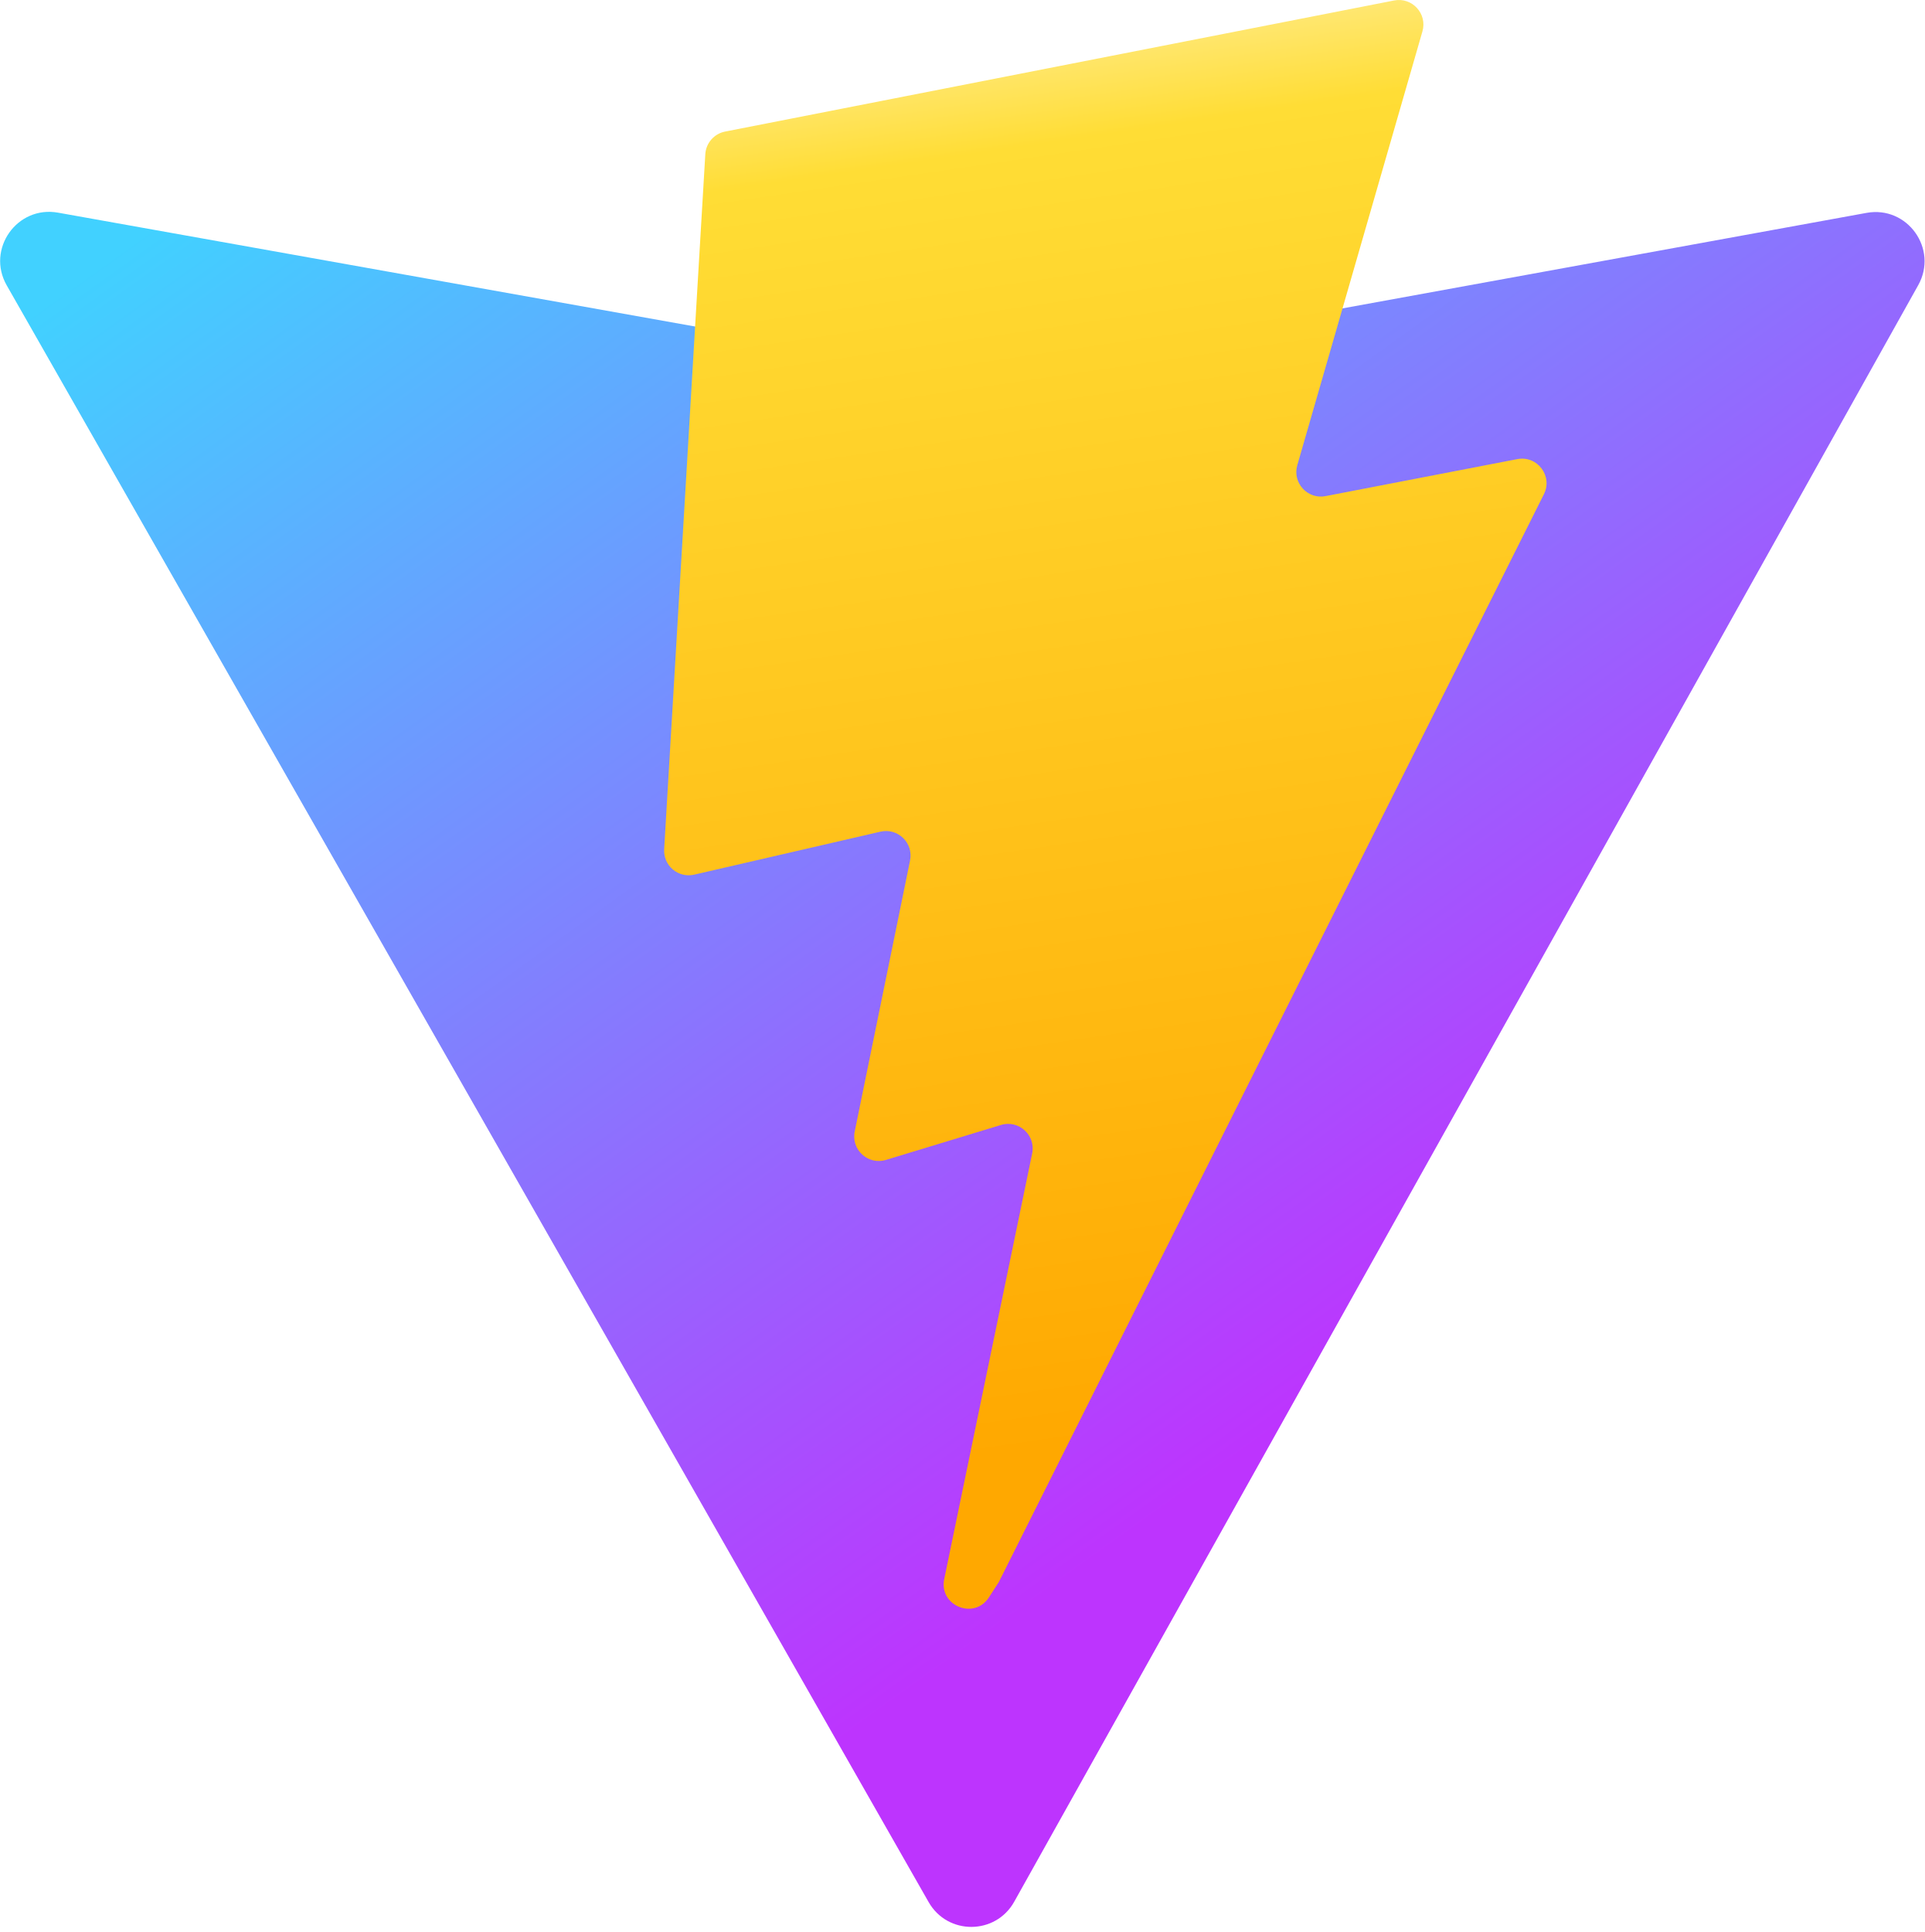
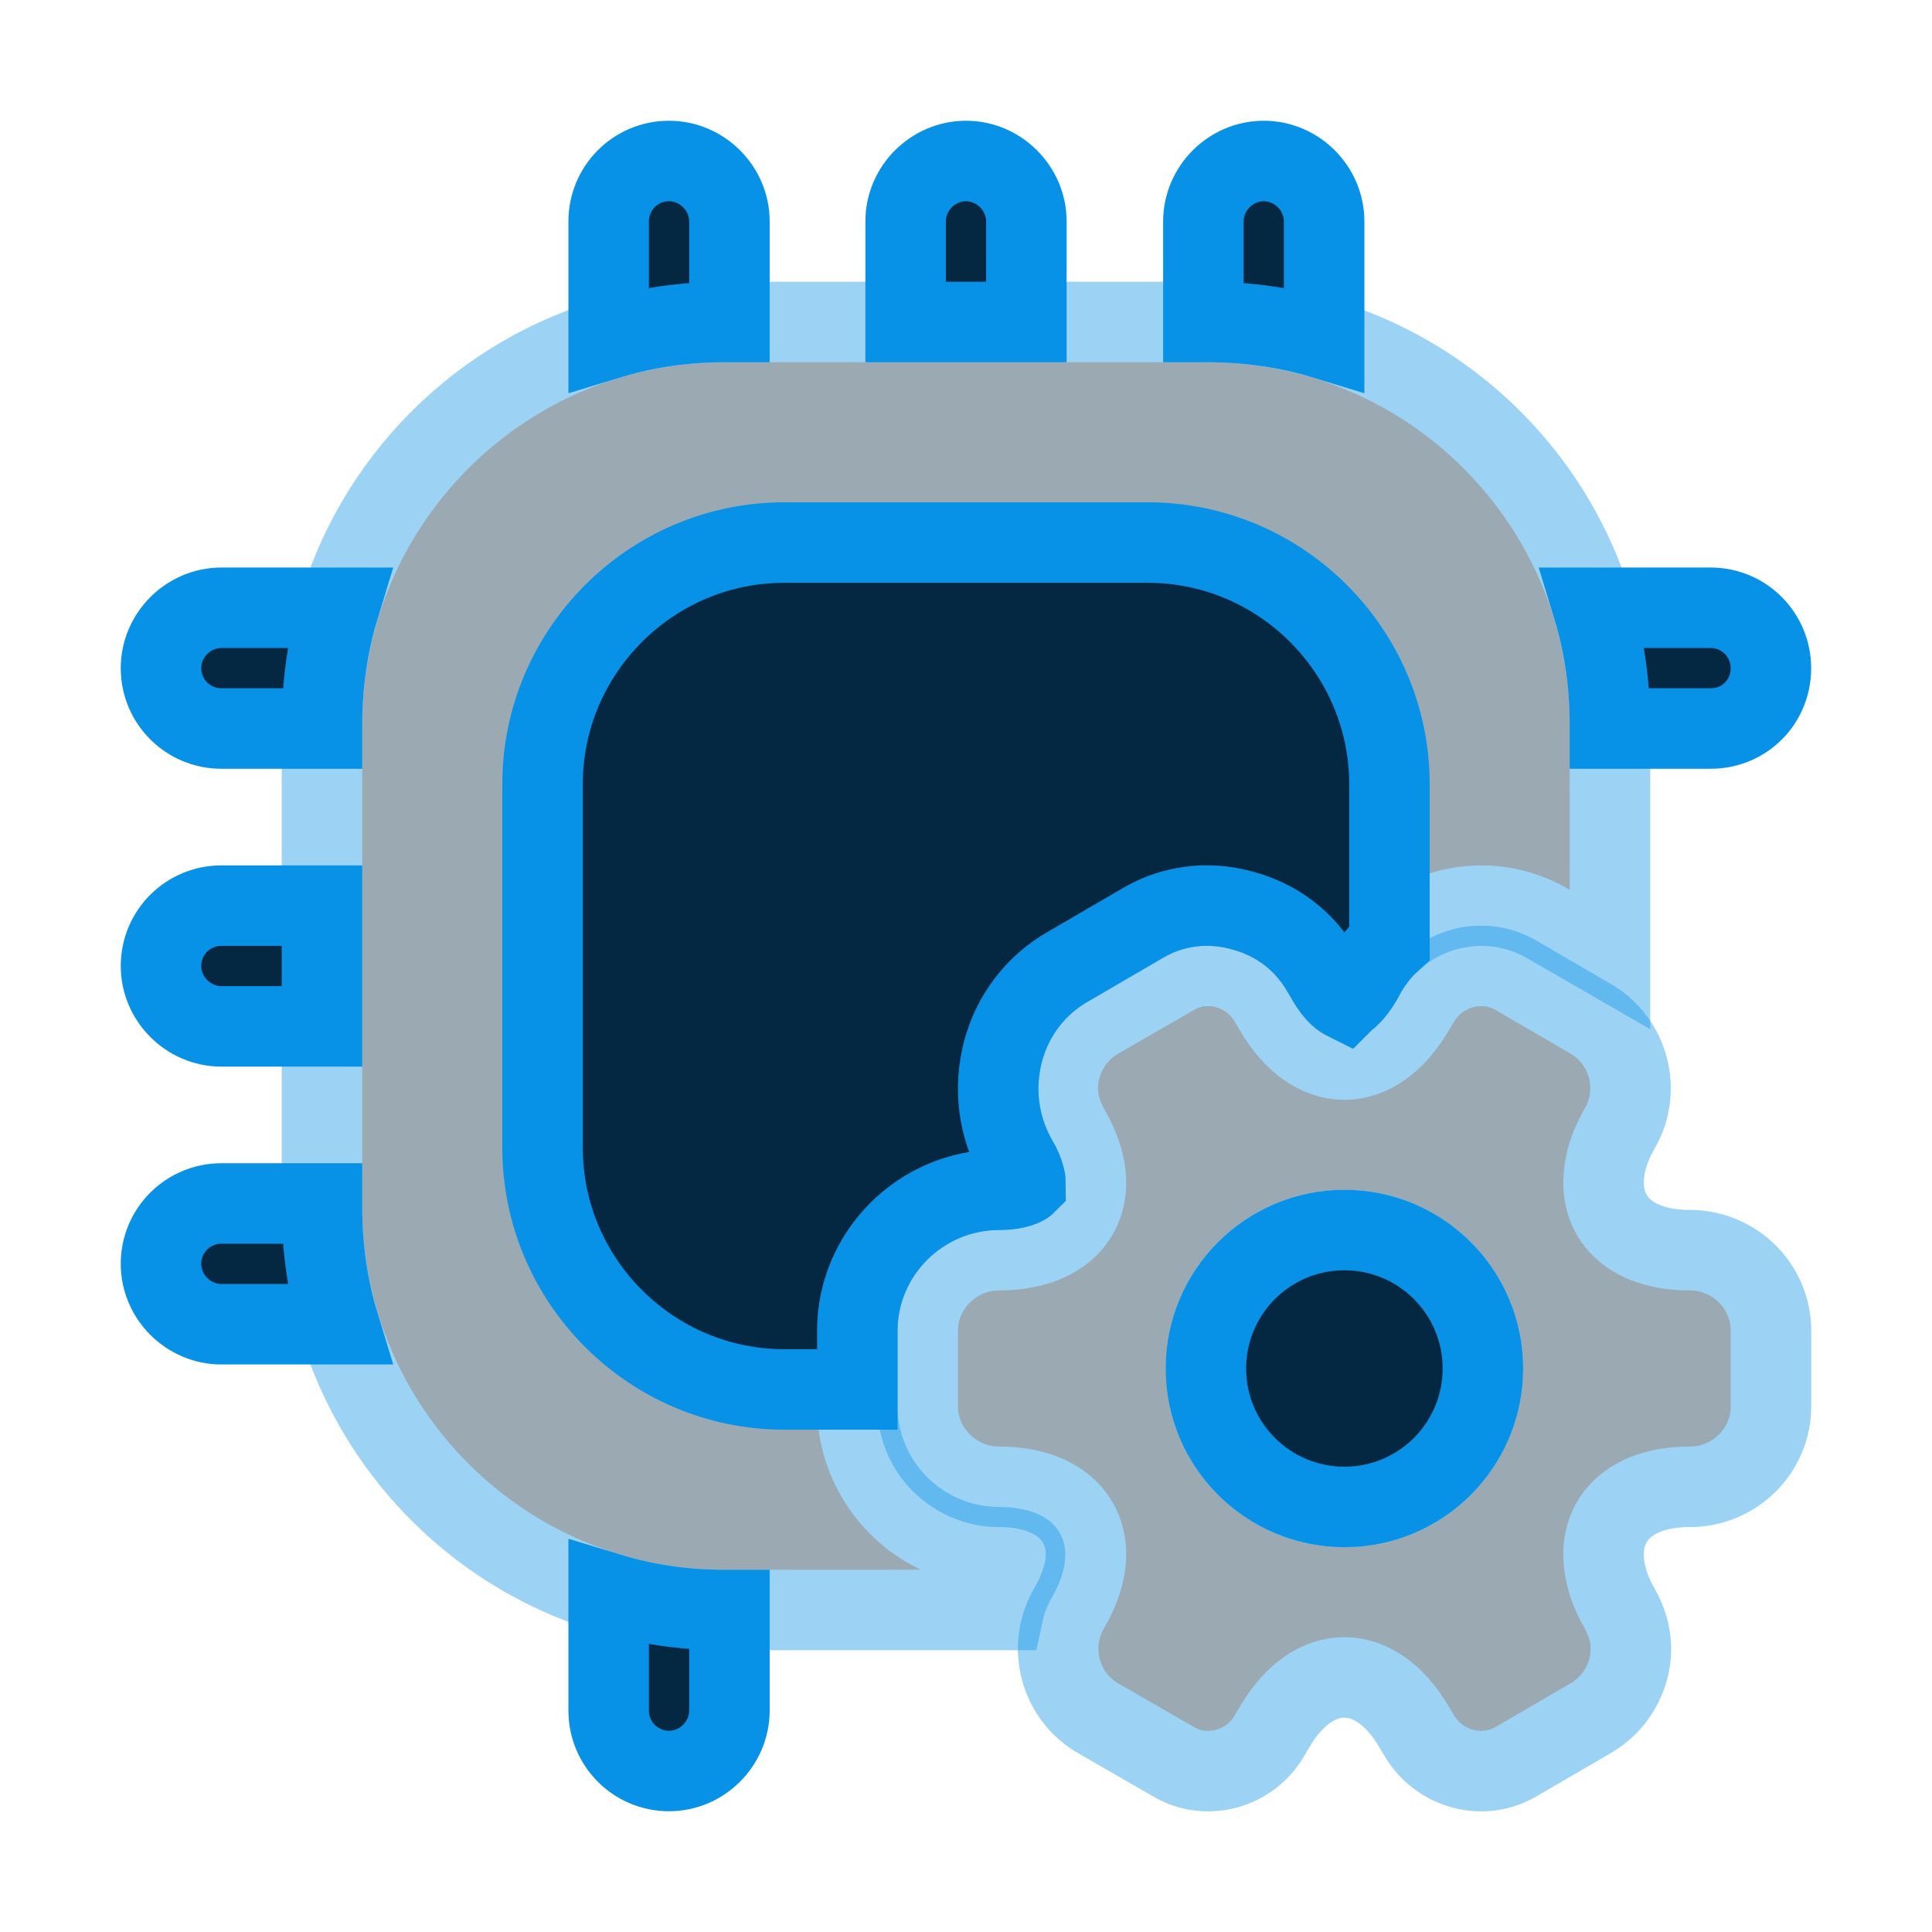
- <svg xmlns="http://www.w3.org/2000/svg" aria-hidden="true" role="img" class="iconify iconify--logos" width="31.88" height="32" preserveAspectRatio="xMidYMid meet" viewBox="0 0 256 257">
-   <defs>
-     <linearGradient id="IconifyId1813088fe1fbc01fb466" x1="-.828%" x2="57.636%" y1="7.652%" y2="78.411%">
-       <stop offset="0%" stop-color="#41D1FF" />
-       <stop offset="100%" stop-color="#BD34FE" />
-     </linearGradient>
-     <linearGradient id="IconifyId1813088fe1fbc01fb467" x1="43.376%" x2="50.316%" y1="2.242%" y2="89.03%">
-       <stop offset="0%" stop-color="#FFEA83" />
-       <stop offset="8.333%" stop-color="#FFDD35" />
-       <stop offset="100%" stop-color="#FFA800" />
-     </linearGradient>
-   </defs>
-   <path fill="url(#IconifyId1813088fe1fbc01fb466)" d="M255.153 37.938L134.897 252.976c-2.483 4.44-8.862 4.466-11.382.048L.875 37.958c-2.746-4.814 1.371-10.646 6.827-9.67l120.385 21.517a6.537 6.537 0 0 0 2.322-.004l117.867-21.483c5.438-.991 9.574 4.796 6.877 9.62Z" />
-   <path fill="url(#IconifyId1813088fe1fbc01fb467)" d="M185.432.063L96.44 17.501a3.268 3.268 0 0 0-2.634 3.014l-5.474 92.456a3.268 3.268 0 0 0 3.997 3.378l24.777-5.718c2.318-.535 4.413 1.507 3.936 3.838l-7.361 36.047c-.495 2.426 1.782 4.5 4.151 3.78l15.304-4.649c2.372-.72 4.652 1.36 4.15 3.788l-11.698 56.621c-.732 3.542 3.979 5.473 5.943 2.437l1.313-2.028l72.516-144.72c1.215-2.423-.88-5.186-3.54-4.672l-25.505 4.922c-2.396.462-4.435-1.77-3.759-4.114l16.646-57.705c.677-2.35-1.37-4.583-3.769-4.113Z" />
+ <svg xmlns="http://www.w3.org/2000/svg" width="800px" height="800px" viewBox="0 0 24 24" fill="none" stroke="#0892e7">
+   <g id="SVGRepo_bgCarrier" stroke-width="0" />
+   <g id="SVGRepo_tracerCarrier" stroke-linecap="round" stroke-linejoin="round" />
+   <g id="SVGRepo_iconCarrier">
+     <path opacity="0.4" d="M20 9V11.92L19.22 11.47C18.58 11.1 17.78 11.21 17.26 11.71C17.15 11.81 17.06 11.93 16.98 12.06L16.92 12.17C16.81 12.36 16.72 12.41 16.71 12.42C16.69 12.41 16.59 12.36 16.48 12.16L16.42 12.06C16.2 11.68 15.85 11.42 15.43 11.31C15 11.19 14.56 11.25 14.19 11.47L13.28 12C12.87 12.23 12.58 12.61 12.46 13.06C12.34 13.52 12.4 13.99 12.63 14.4C12.74 14.58 12.74 14.69 12.74 14.71C12.73 14.72 12.63 14.78 12.41 14.78C11.44 14.78 10.65 15.57 10.65 16.53V17.47C10.65 18.43 11.44 19.22 12.41 19.22C12.63 19.22 12.73 19.28 12.73 19.29C12.74 19.3 12.74 19.42 12.63 19.6C12.56 19.73 12.5 19.86 12.47 20H9C6.24 20 4 17.76 4 15V9C4 6.24 6.24 4 9 4H15C17.76 4 20 6.24 20 9Z" fill="#052842" />
+     <path d="M17.26 9.74V11.71C17.15 11.81 17.06 11.93 16.98 12.06L16.92 12.17C16.81 12.36 16.72 12.41 16.71 12.42C16.69 12.41 16.59 12.36 16.48 12.16L16.42 12.06C16.2 11.68 15.85 11.42 15.43 11.31C15 11.19 14.56 11.25 14.19 11.47L13.28 12C12.87 12.23 12.58 12.61 12.46 13.06C12.34 13.52 12.4 13.99 12.63 14.4C12.74 14.58 12.74 14.69 12.74 14.71C12.73 14.72 12.63 14.78 12.41 14.78C11.44 14.78 10.65 15.57 10.65 16.53V17.26H9.74C8.09 17.26 6.74 15.91 6.74 14.26V9.74C6.74 8.09 8.09 6.74 9.74 6.74H14.26C15.91 6.74 17.26 8.09 17.26 9.74Z" fill="#052842" />
+     <path d="M9.061 2.75V4H9.001C8.501 4 8.021 4.07 7.561 4.21V2.75C7.561 2.34 7.891 2 8.311 2C8.721 2 9.061 2.34 9.061 2.75Z" fill="#052842" />
+     <path d="M12.75 2.75V4H11.25V2.75C11.25 2.34 11.59 2 12 2C12.41 2 12.75 2.34 12.75 2.75Z" fill="#052842" />
+     <path d="M16.449 2.75V4.21C15.989 4.07 15.499 4 14.999 4H14.949V2.75C14.949 2.34 15.289 2 15.699 2C16.109 2 16.449 2.34 16.449 2.75Z" fill="#052842" />
+     <path d="M21.999 8.3C21.999 8.72 21.669 9.05 21.249 9.05H19.999V9C19.999 8.5 19.929 8.01 19.789 7.55H21.249C21.669 7.55 21.999 7.89 21.999 8.3Z" fill="#052842" />
+     <path d="M9.061 20V21.25C9.061 21.66 8.721 22 8.311 22C7.891 22 7.561 21.66 7.561 21.25V19.79C8.021 19.93 8.501 20 9.001 20H9.061Z" fill="#052842" />
+     <path d="M4.21 7.55C4.07 8.01 4 8.5 4 9V9.05H2.75C2.34 9.05 2 8.72 2 8.3C2 7.89 2.34 7.55 2.75 7.55H4.21Z" fill="#052842" />
+     <path d="M4 11.25V12.75H2.75C2.34 12.75 2 12.41 2 12C2 11.58 2.34 11.25 2.75 11.25H4Z" fill="#052842" />
+     <path d="M4.21 16.45H2.75C2.34 16.45 2 16.11 2 15.7C2 15.28 2.34 14.95 2.75 14.95H4V15C4 15.5 4.07 15.99 4.21 16.45Z" fill="#052842" />
+     <path opacity="0.4" d="M20.99 15.53C20.31 15.53 19.92 15.19 19.92 14.69C19.92 14.49 19.98 14.26 20.12 14.02C20.4 13.54 20.23 12.92 19.75 12.65L18.84 12.12C18.42 11.87 17.88 12.02 17.63 12.44L17.57 12.54C17.09 13.37 16.31 13.37 15.83 12.54L15.77 12.44C15.53 12.02 14.98 11.87 14.57 12.12L13.65 12.65C13.33 12.83 13.14 13.17 13.14 13.52C13.14 13.69 13.19 13.86 13.28 14.02C13.42 14.26 13.49 14.49 13.49 14.69C13.49 15.19 13.09 15.53 12.41 15.53C11.86 15.53 11.4 15.98 11.4 16.53V17.47C11.4 18.02 11.86 18.47 12.41 18.47C13.09 18.47 13.49 18.81 13.49 19.31C13.49 19.51 13.42 19.74 13.28 19.98C13 20.46 13.17 21.08 13.65 21.35L14.57 21.88C14.98 22.13 15.53 21.98 15.77 21.56L15.83 21.46C16.31 20.63 17.09 20.63 17.57 21.46L17.63 21.56C17.88 21.98 18.42 22.13 18.84 21.88L19.75 21.35C20.07 21.17 20.26 20.83 20.26 20.48C20.26 20.31 20.21 20.14 20.12 19.98C19.98 19.74 19.92 19.51 19.92 19.31C19.92 18.81 20.31 18.47 20.99 18.47C21.55 18.47 22 18.02 22 17.47V16.53C22 15.98 21.55 15.53 20.99 15.53ZM16.7 18.72C15.75 18.72 14.98 17.95 14.98 17C14.98 16.05 15.75 15.28 16.7 15.28C17.65 15.28 18.42 16.05 18.42 17C18.42 17.95 17.65 18.72 16.7 18.72Z" fill="#052842" />
+     <path d="M18.421 17C18.421 17.95 17.651 18.72 16.701 18.72C15.751 18.72 14.98 17.95 14.98 17C14.98 16.05 15.751 15.28 16.701 15.28C17.651 15.28 18.421 16.05 18.421 17Z" fill="#052842" />
+   </g>
</svg>
